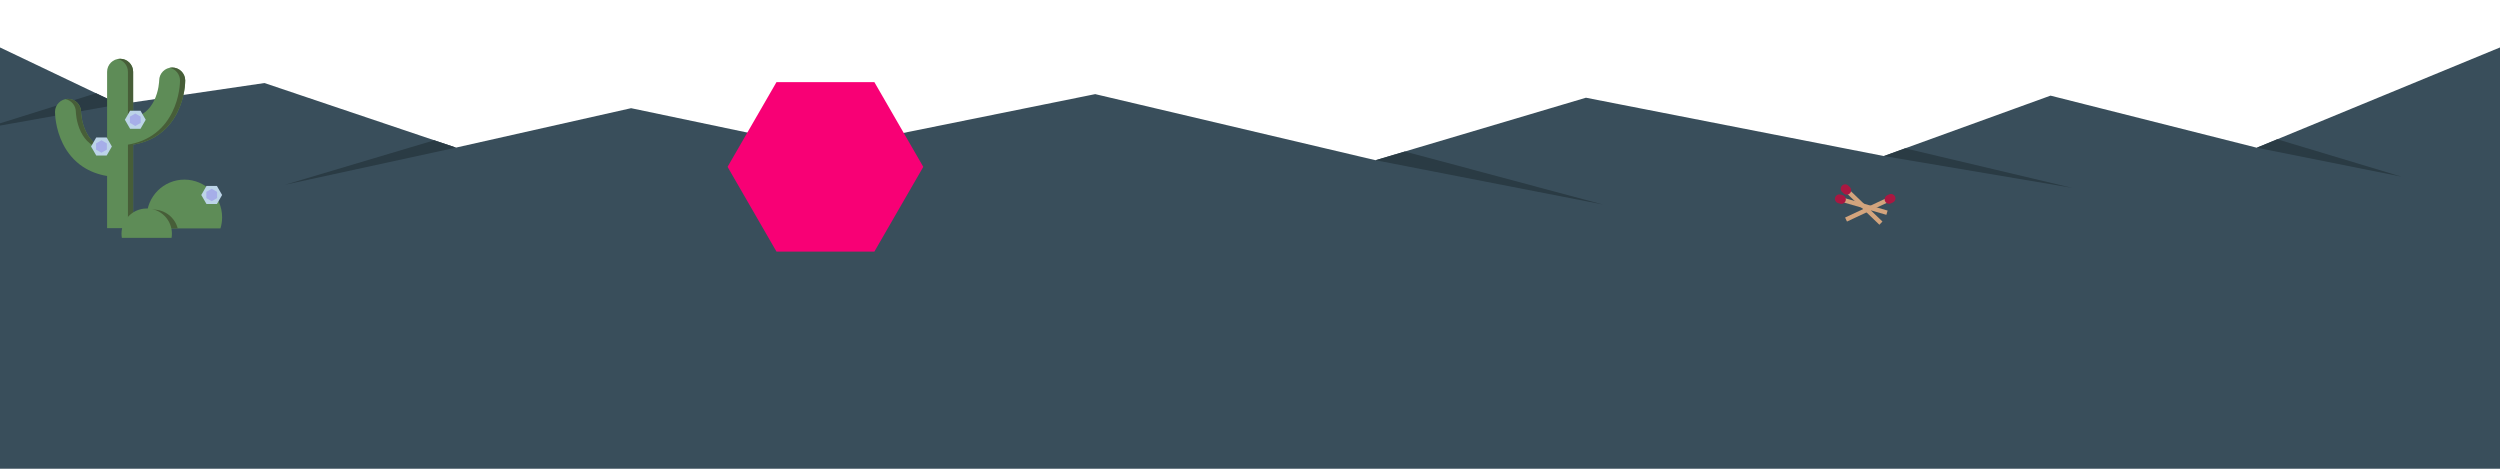
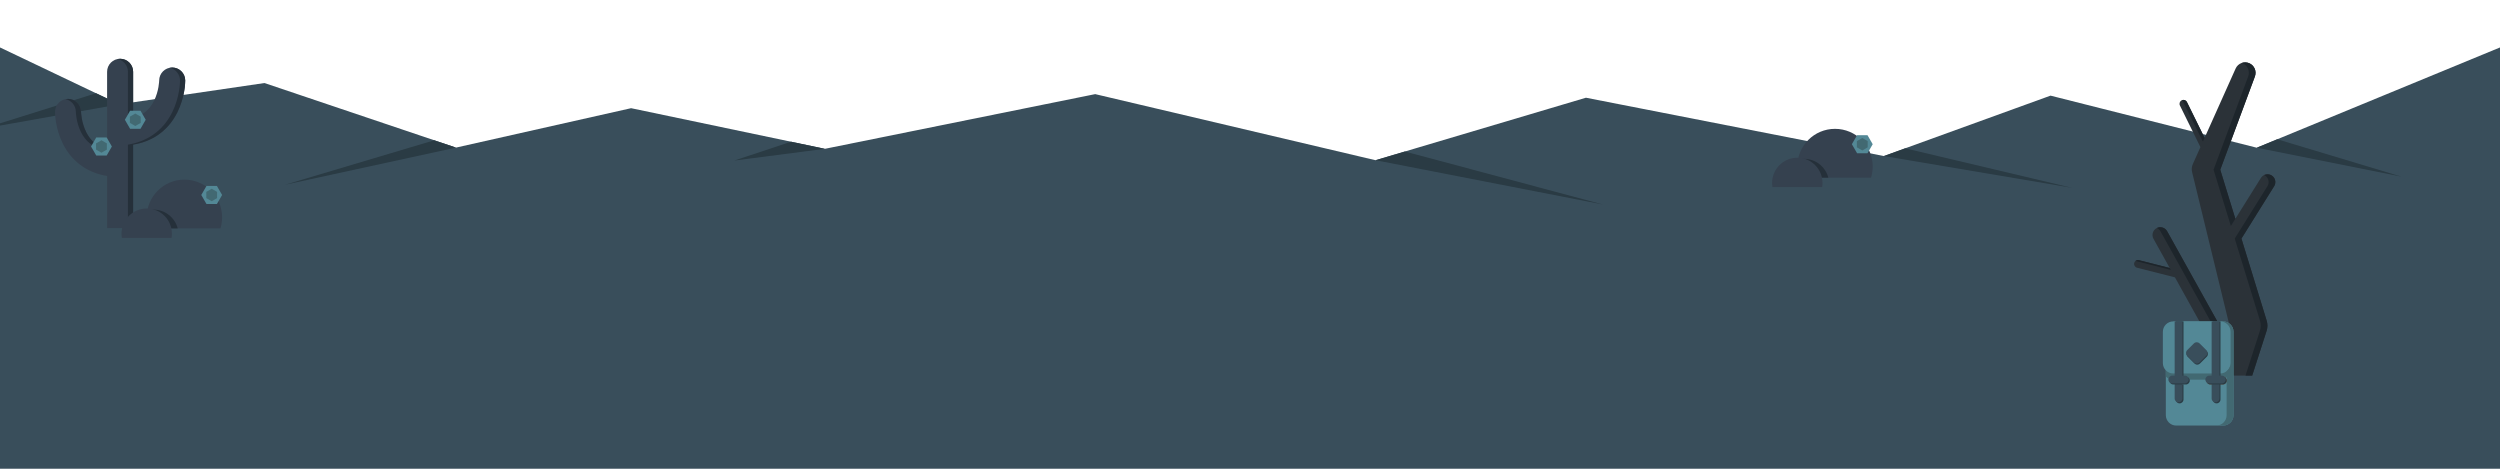
<svg xmlns="http://www.w3.org/2000/svg" version="1.1" x="0px" y="0px" viewBox="0 0 4800 900" enable-background="new 0 0 4800 900" xml:space="preserve">
  <g id="measurement_x5F_tools">
    <g>
      <polygon fill="#394E5B" points="0,91.095 229.025,200.335 507.74,159.42 875.477,283.392 1211.7,207.72 1583.737,285.728     2102.789,180.717 2641,307.617 3045,187.617 3617,299.617 3937,183.617 4333,283.617 4800,91.095 4800,900 0,900   " />
-       <polygon fill="#2A3B44" points="229.025,200.335 0,241.135 0,236.803 184.332,179.017   " />
-       <polygon fill="#2A3B44" points="875.477,283.392 547,354.792 833.763,269.329   " />
-       <polygon fill="#2A3B44" points="1583.737,285.728 1409.72,308.282 1518.773,272.106   " />
-       <polygon fill="#2A3B44" points="2641,307.617 3077.752,392.709 2697.345,290.88   " />
-       <polygon fill="#2A3B44" points="3617,299.617 3978.813,360.744 3657.971,284.765   " />
-       <polygon fill="#2A3B44" points="4333,283.617 4610.962,339.213 4372.341,267.398   " />
+       <polygon fill="#2A3B44" points="229.025,200.335 0,241.135 0,236.803 184.332,179.018   " />
+       <polygon fill="#2A3B44" points="875.477,283.392 547,354.792 833.763,269.33   " />
+       <polygon fill="#2A3B44" points="1583.737,285.728 1409.72,308.283 1518.773,272.106   " />
+       <polygon fill="#2A3B44" points="2641,307.617 3077.752,392.709 2697.345,290.881   " />
+       <polygon fill="#2A3B44" points="3617,299.617 3978.813,360.745 3657.971,284.765   " />
+       <polygon fill="#2A3B44" points="4333,283.617 4610.962,339.214 4372.341,267.398   " />
    </g>
-     <g>
+     <g id="peter_13_">
      <g>
-         <rect x="3576.493" y="356.323" transform="matrix(0.6927 -0.7212 0.7212 0.6927 812.5528 2705.011)" fill="#D3A47D" width="8.522" height="85.215" />
-         <path fill="#AA1741" d="M3551.833,371.151c-3.26,3.394-8.655,3.503-12.049,0.243l-2.943-2.826     c-3.394-3.26-3.502-8.655-0.243-12.049c3.26-3.394,8.655-3.503,12.049-0.243l2.943,2.826     C3554.984,362.362,3555.093,367.757,3551.833,371.151z" />
-       </g>
-       <g>
-         <rect x="3578.563" y="360.84" transform="matrix(0.425 0.9052 -0.9052 0.425 2425.454 -3011.211)" fill="#D3A47D" width="8.522" height="85.215" />
-         <path fill="#AA1741" d="M3619.286,386.329c-2-4.26-0.167-9.335,4.092-11.335l3.694-1.734c4.26-2,9.335-0.167,11.335,4.092     c2,4.26,0.167,9.335-4.092,11.335l-3.694,1.734C3626.361,392.421,3621.286,390.589,3619.286,386.329z" />
-       </g>
-       <g>
-         <rect x="3577.939" y="353.863" transform="matrix(0.2789 -0.9603 0.9603 0.2789 2202.321 3725.927)" fill="#D3A47D" width="8.522" height="85.215" />
-         <path fill="#AA1741" d="M3543.69,385.286c-1.312,4.519-6.041,7.119-10.56,5.807l-3.918-1.138     c-4.519-1.313-7.119-6.041-5.807-10.56c1.312-4.519,6.041-7.119,10.56-5.807l3.918,1.138     C3542.403,376.038,3545.002,380.766,3543.69,385.286z" />
-       </g>
-     </g>
-     <g>
-       <g>
-         <path fill="#5E8C57" d="M330.625,129.642c-13.808,0-25,11.192-25,25c0,0.191-0.424,19.946-9.86,38.819     c-8.636,17.271-21.875,28.239-40.14,33.159v-88.795c0-13.807-11.193-25-25-25s-25,11.193-25,25v148.978     c-18.265-4.92-31.504-15.887-40.14-33.159c-9.437-18.873-9.86-38.628-9.86-38.819c0-13.808-11.192-25-25-25s-25,11.192-25,25     c0,3.163,0.425,31.751,15.14,61.181c9.228,18.455,22.073,33.258,38.181,43.995c13.561,9.041,29.193,15.018,46.68,17.873V438h50     V277.69c17.486-2.854,33.119-8.832,46.68-17.873c16.107-10.737,28.953-25.54,38.181-43.995     c14.715-29.43,15.14-58.018,15.14-61.181C355.625,140.834,344.433,129.642,330.625,129.642z" />
+         <path fill="#35414F" d="M330.625,129.642c-13.808,0-25,11.192-25,25c0,0.191-0.424,19.946-9.86,38.819     c-8.636,17.271-21.875,28.239-40.14,33.159v-88.795c0-13.807-11.193-25-25-25s-25,11.193-25,25v148.978     c-18.265-4.92-31.504-15.887-40.14-33.159c-9.437-18.873-9.86-38.628-9.86-38.819c0-13.808-11.192-25-25-25s-25,11.192-25,25     c0,3.163,0.425,31.751,15.14,61.181c9.228,18.455,22.073,33.258,38.181,43.995c13.561,9.041,29.193,15.018,46.68,17.873V438h50     V277.69c17.486-2.854,33.119-8.832,46.68-17.873c16.107-10.737,28.953-25.54,38.181-43.995     c14.715-29.43,15.14-58.018,15.14-61.181C355.625,140.834,344.433,129.642,330.625,129.642z" />
        <g>
-           <path fill="#475E38" d="M145.625,214.825c0,0.191,0.424,19.946,9.86,38.819c8.636,17.271,21.875,28.239,40.14,33.159v-3.526      c-13.193-5.861-23.168-15.69-30.14-29.633c-9.437-18.873-9.86-38.628-9.86-38.819c0-13.808-11.192-25-25-25      c-1.712,0-3.384,0.173-5,0.501C137.036,192.643,145.625,202.73,145.625,214.825z" />
-           <path fill="#475E38" d="M245.625,137.825v88.795c3.521-0.948,6.85-2.127,10-3.526v-85.268c0-13.807-11.193-25-25-25      c-1.712,0-3.384,0.173-5,0.501C237.036,115.643,245.625,125.731,245.625,137.825z" />
-           <path fill="#475E38" d="M330.625,129.642c-1.712,0-3.384,0.173-5,0.501c11.411,2.316,20,12.404,20,24.499      c0,3.163-0.425,31.751-15.14,61.181c-9.228,18.455-22.073,33.258-38.181,43.995c-13.561,9.041-29.193,15.018-46.68,17.873V438      h10V277.69c17.486-2.854,33.119-8.832,46.68-17.873c16.107-10.737,28.953-25.54,38.181-43.995      c14.715-29.43,15.14-58.018,15.14-61.181C355.625,140.834,344.433,129.642,330.625,129.642z" />
+           <path fill="#25303A" d="M145.625,214.825c0,0.191,0.424,19.946,9.86,38.819c8.636,17.271,21.875,28.239,40.14,33.159v-3.526      c-13.193-5.861-23.168-15.69-30.14-29.633c-9.437-18.873-9.86-38.628-9.86-38.819c0-13.808-11.192-25-25-25      c-1.712,0-3.384,0.173-5,0.501C137.036,192.643,145.625,202.73,145.625,214.825z" />
+           <path fill="#25303A" d="M245.625,137.825v88.795c3.521-0.948,6.85-2.127,10-3.526v-85.268c0-13.807-11.193-25-25-25      c-1.712,0-3.384,0.173-5,0.501C237.036,115.643,245.625,125.731,245.625,137.825z" />
+           <path fill="#25303A" d="M330.625,129.642c-1.712,0-3.384,0.173-5,0.501c11.411,2.316,20,12.404,20,24.499      c0,3.163-0.425,31.751-15.14,61.181c-9.228,18.455-22.073,33.258-38.181,43.995c-13.561,9.041-29.193,15.018-46.68,17.873V438      h10V277.69c17.486-2.854,33.119-8.832,46.68-17.873c16.107-10.737,28.953-25.54,38.181-43.995      c14.715-29.43,15.14-58.018,15.14-61.181C355.625,140.834,344.433,129.642,330.625,129.642z" />
        </g>
      </g>
-       <polygon fill="#BCD4E8" points="249.776,247.269 239.776,229.948 249.776,212.628 269.776,212.628 279.776,229.948     269.776,247.269   " />
-       <polygon fill="#BCD4E8" points="184.801,298.589 174.801,281.269 184.801,263.948 204.801,263.948 214.801,281.269     204.801,298.589   " />
-       <polygon fill="#A6AEE8" points="270.155,235.94 259.776,241.932 249.398,235.94 249.398,223.956 259.776,217.964 270.155,223.956       " />
-       <polygon fill="#A6AEE8" points="205.179,287.261 194.801,293.253 184.422,287.261 184.422,275.277 194.801,269.285     205.179,275.277   " />
+       <polygon fill="#538896" points="249.776,247.268 239.776,229.948 249.776,212.627 269.776,212.627 279.776,229.948     269.776,247.268   " />
+       <polygon fill="#538896" points="184.801,298.589 174.801,281.269 184.801,263.948 204.801,263.948 214.801,281.269     204.801,298.589   " />
+       <polygon fill="#426972" points="270.155,235.94 259.776,241.932 249.398,235.94 249.398,223.956 259.776,217.964 270.155,223.956       " />
+       <polygon fill="#426972" points="205.179,287.261 194.801,293.253 184.422,287.261 184.422,275.277 194.801,269.285     205.179,275.277   " />
    </g>
-     <g>
+     <g id="peter_10_">
      <g>
-         <path fill="#5E8C57" d="M423.265,438.538c2.07-6.734,3.189-13.883,3.189-21.296c0-39.978-32.409-72.386-72.386-72.386     s-72.386,32.408-72.386,72.386c0,7.412,1.119,14.562,3.189,21.296H423.265z" />
-         <path fill="#475E38" d="M294.426,402.407c-3.583,0-7.071,0.401-10.433,1.14c-0.85,4.437-1.311,9.011-1.311,13.696     c0,7.412,1.119,14.562,3.189,21.296h55.372C335.817,417.75,316.915,402.407,294.426,402.407z" />
-         <path fill="#5E8C57" d="M329.397,456.704c0.434-2.606,0.671-5.278,0.671-8.007c0-26.723-21.663-48.386-48.386-48.386     c-26.723,0-48.386,21.663-48.386,48.386c0,2.729,0.237,5.401,0.671,8.007H329.397z" />
+         <path fill="#35414F" d="M3592.407,341.064c2.07-6.734,3.189-13.883,3.189-21.296c0-39.978-32.409-72.386-72.386-72.386     s-72.386,32.408-72.386,72.386c0,7.412,1.119,14.562,3.189,21.296H3592.407z" />
+         <path fill="#25303A" d="M3463.568,304.932c-3.583,0-7.071,0.401-10.433,1.14c-0.85,4.437-1.311,9.011-1.311,13.696     c0,7.412,1.119,14.562,3.189,21.296h55.372C3504.959,320.276,3486.057,304.932,3463.568,304.932z" />
+         <path fill="#35414F" d="M3498.539,359.229c0.434-2.606,0.671-5.278,0.671-8.007c0-26.723-21.663-48.386-48.386-48.386     c-26.723,0-48.386,21.663-48.386,48.386c0,2.729,0.237,5.401,0.671,8.007H3498.539z" />
      </g>
-       <polygon fill="#BCD4E8" points="396.454,391.697 386.454,374.377 396.454,357.056 416.454,357.056 426.454,374.377     416.454,391.697   " />
-       <polygon fill="#A6AEE8" points="416.833,380.369 406.454,386.361 396.076,380.369 396.076,368.385 406.454,362.393     416.833,368.385   " />
+       <polygon fill="#538896" points="3565.596,294.223 3555.596,276.903 3565.596,259.582 3585.596,259.582 3595.596,276.903     3585.596,294.223   " />
+       <polygon fill="#426972" points="3585.975,282.895 3575.596,288.887 3565.218,282.895 3565.218,270.91 3575.596,264.918     3585.975,270.91   " />
    </g>
-     <polygon fill="#F80075" points="1490.876,483.082 1396.928,320.358 1490.876,157.635 1678.773,157.635 1772.721,320.358    1678.773,483.082  " />
+     <g id="dead_x5F_tree_4_">
+       <path fill="#2B3238" d="M4103.094,514.052l72.767,18.447l82.016,147.321l-16.087,41.385h82.436l27.05-84.01l0.65-2.011    c1.976-6.114,2.16-12.875,0.128-19.483l-48.48-157.656l62.806-100.535c4.389-7.025,2.252-16.279-4.774-20.669    c-7.028-4.391-16.281-2.252-20.669,4.774l-49.031,78.485l-28.98-94.242l66.508-179.138c3.608-9.788-0.916-20.898-10.579-25.227    c-10.086-4.518-21.925-0.005-26.443,10.081l-59.635,133.121l-33.866-68.734c-1.83-3.716-6.326-5.244-10.042-3.413    c-3.716,1.83-5.244,6.327-3.413,10.042l39.069,79.296c0.092,0.188,0.206,0.356,0.312,0.532l-14.59,32.57    c-2.108,4.704-2.733,10.131-1.417,15.527l0.392,1.606l70.844,290.621l-8.07,20.761l-111.107-199.577    c-4.028-7.238-13.163-9.839-20.401-5.81s-9.84,13.163-5.81,20.401l31.155,55.962l-59.051-14.97    c-4.015-1.015-8.096,1.412-9.112,5.428C4096.649,508.953,4099.079,513.034,4103.094,514.052z" />
+       <path fill="#1D252B" d="M4305.957,121.493c9.662,4.329,14.187,15.438,10.578,25.227l-66.508,179.138l33.235,108.078l8.644-13.836    l-28.98-94.242l66.508-179.138c3.608-9.788-0.916-20.898-10.578-25.227c-4.802-2.151-9.993-2.235-14.61-0.665    C4304.819,121.025,4305.391,121.24,4305.957,121.493z" />
+       <path fill="#1D252B" d="M4147.988,443.927l118.702,213.219l5.304-13.643l-111.107-199.577c-3.872-6.958-12.458-9.612-19.547-6.23    C4144.055,438.99,4146.414,441.098,4147.988,443.927z" />
+       <path fill="#1D252B" d="M4361.605,336.841c-4.507-2.816-9.924-2.934-14.391-0.812c0.506,0.242,1.005,0.508,1.492,0.812    c7.026,4.39,9.163,13.644,4.774,20.669l-62.806,100.535l48.48,157.656c2.032,6.608,1.849,13.369-0.128,19.483l-0.65,2.011    l-27.05,84.01h12.898l27.05-84.01l0.65-2.011c1.977-6.114,2.16-12.875,0.128-19.483l-48.48-157.656l62.806-100.535    C4370.768,350.485,4368.631,341.231,4361.605,336.841z" />
+       <path fill="#1D252B" d="M4167.95,518.288l-2.119-3.807l-59.051-14.97c-2.449-0.619-4.919,0.048-6.707,1.57L4167.95,518.288z" />
+       <path fill="#1D252B" d="M4229.583,271.824l3.193-7.128l-33.866-68.734c-1.689-3.431-5.651-4.99-9.173-3.769L4229.583,271.824z" />
+     </g>
+     <g id="bag">
+       <path fill="#538896" d="M4268.382,617.087h-90c-11.046,0-20,8.954-20,20v160c0,11.046,8.954,20,20,20h90c11.046,0,20-8.954,20-20    v-160C4288.382,626.041,4279.428,617.087,4268.382,617.087z" />
+       <path fill="#426972" d="M4268.382,617.087h-13.279c11.046,0,20,8.954,20,20v160c0,11.046-8.954,20-20,20h13.279    c11.046,0,20-8.954,20-20v-160C4288.382,626.041,4279.428,617.087,4268.382,617.087z" />
+       <path fill="#538896" d="M4262.7,617.087h-90c-11.046,0-20,8.954-20,20v60c0,11.046,8.954,20,20,20h90c11.046,0,20-8.954,20-20v-60    C4282.7,626.041,4273.746,617.087,4262.7,617.087z" />
+       <g>
+         <path fill="#426972" d="M4172.7,728.979h90c11.046,0,20-8.954,20-20v-11.893c0,11.046-8.954,20-20,20h-90     c-5.617,0-10.685-2.323-14.318-6.051v11.893C4162.015,726.657,4167.083,728.979,4172.7,728.979z" />
+       </g>
+       <path fill="#2A3B44" d="M4218.7,700.114c-1.989,0-3.896-0.79-5.304-2.197l-13.014-13.015c-2.929-2.929-2.929-7.677,0-10.606    l13.014-13.014c2.93-2.928,7.678-2.928,10.607,0l13.014,13.014c2.929,2.93,2.929,7.678,0,10.606l-13.014,13.015    C4222.597,699.324,4220.689,700.114,4218.7,700.114z" />
+       <path fill="#725947" d="M4267.873,738.205h-24.082c-4.143,0-7.5-3.357-7.5-7.5s3.357-7.5,7.5-7.5h24.082    c4.143,0,7.5,3.357,7.5,7.5S4272.015,738.205,4267.873,738.205z" />
+       <path fill="#394E5B" d="M4217.7,698.114c-1.989,0-3.896-0.79-5.304-2.197l-13.014-13.015c-2.929-2.929-2.929-7.677,0-10.606    l13.014-13.014c2.93-2.928,7.678-2.928,10.607,0l13.014,13.014c2.929,2.93,2.929,7.678,0,10.606l-13.014,13.015    C4221.597,697.324,4219.689,698.114,4217.7,698.114z" />
+       <path fill="#2A3B44" d="M4248.332,617.087v149.9c0,4.143,3.357,7.5,7.5,7.5s7.5-3.357,7.5-7.5v-149.9H4248.332z" />
+       <g>
+         <path fill="#2A3B44" d="M4177.331,738.205v28.782c0,4.143,3.357,7.5,7.5,7.5s7.5-3.357,7.5-7.5v-28.782H4177.331z" />
+         <rect x="4177.331" y="617.086" fill="#2A3B44" width="15" height="106.119" />
+       </g>
+       <path fill="#394E5B" d="M4175.331,617.087v147.9c0,4.143,3.357,7.5,7.5,7.5s7.5-3.357,7.5-7.5v-147.9H4175.331z" />
+       <path fill="#394E5B" d="M4246.332,617.087v147.9c0,4.143,3.357,7.5,7.5,7.5s7.5-3.357,7.5-7.5v-147.9H4246.332z" />
+       <path fill="#2A3B44" d="M4267.873,738.205h-24.082c-4.143,0-7.5-3.357-7.5-7.5s3.357-7.5,7.5-7.5h24.082    c4.143,0,7.5,3.357,7.5,7.5S4272.015,738.205,4267.873,738.205z" />
+       <path fill="#394E5B" d="M4265.873,736.205h-24.082c-4.143,0-7.5-3.357-7.5-7.5s3.357-7.5,7.5-7.5h24.082    c4.143,0,7.5,3.357,7.5,7.5S4270.015,736.205,4265.873,736.205z" />
+       <path fill="#2A3B44" d="M4196.872,738.205h-24.082c-4.143,0-7.5-3.357-7.5-7.5s3.357-7.5,7.5-7.5h24.082    c4.143,0,7.5,3.357,7.5,7.5S4201.015,738.205,4196.872,738.205z" />
+       <path fill="#394E5B" d="M4194.872,736.205h-24.082c-4.143,0-7.5-3.357-7.5-7.5s3.357-7.5,7.5-7.5h24.082    c4.143,0,7.5,3.357,7.5,7.5S4199.015,736.205,4194.872,736.205z" />
+     </g>
+     <g id="peter_20_">
+       <g>
+         <path fill="#35414F" d="M423.265,438.538c2.07-6.734,3.189-13.883,3.189-21.296c0-39.978-32.409-72.386-72.386-72.386     s-72.386,32.408-72.386,72.386c0,7.412,1.119,14.562,3.189,21.296H423.265z" />
+         <path fill="#25303A" d="M294.426,402.407c-3.583,0-7.071,0.401-10.433,1.14c-0.85,4.437-1.311,9.011-1.311,13.696     c0,7.412,1.119,14.562,3.189,21.296h55.372C335.817,417.75,316.915,402.407,294.426,402.407z" />
+         <path fill="#35414F" d="M329.397,456.704c0.434-2.606,0.671-5.278,0.671-8.007c0-26.723-21.663-48.386-48.386-48.386     c-26.723,0-48.386,21.663-48.386,48.386c0,2.729,0.237,5.401,0.671,8.007H329.397z" />
+       </g>
+       <polygon fill="#538896" points="396.454,391.697 386.454,374.377 396.454,357.056 416.454,357.056 426.454,374.377     416.454,391.697   " />
+       <polygon fill="#426972" points="416.833,380.369 406.454,386.361 396.076,380.369 396.076,368.385 406.454,362.393     416.833,368.385   " />
+     </g>
  </g>
</svg>
